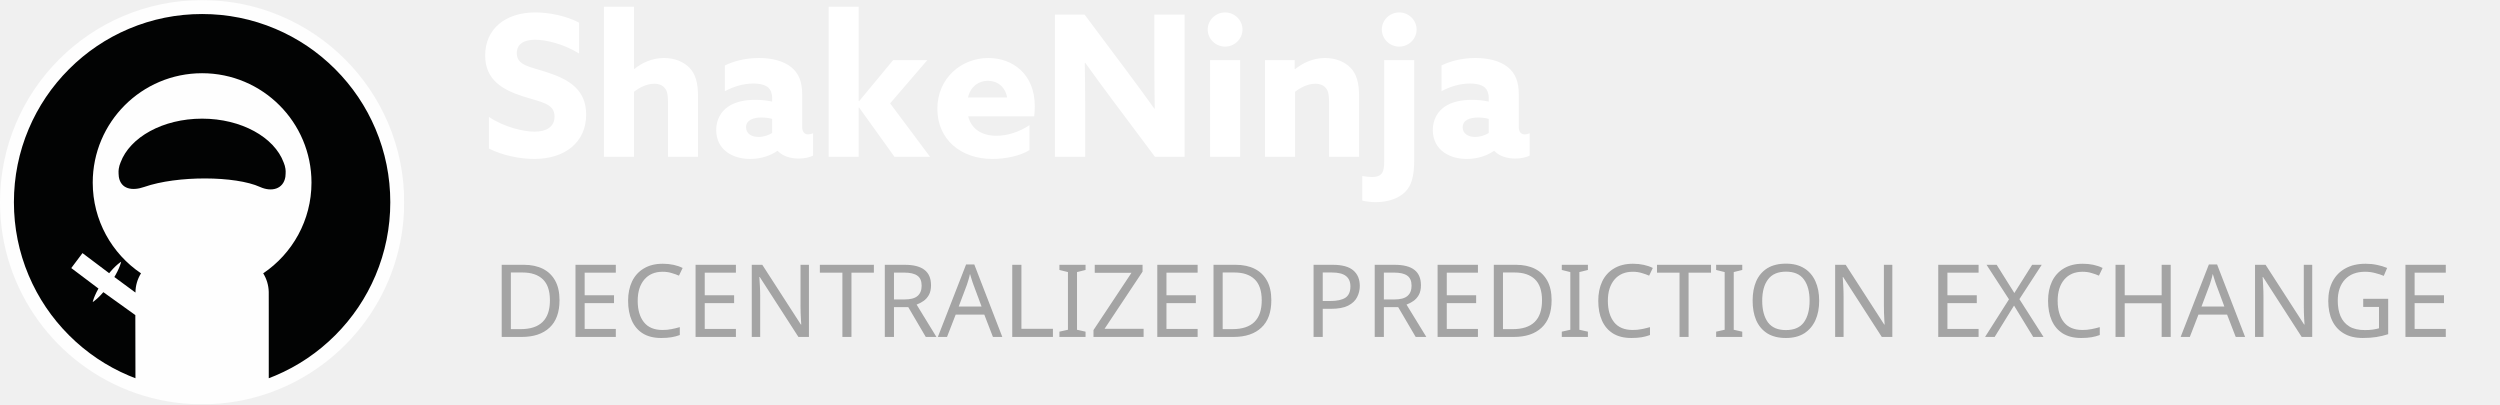
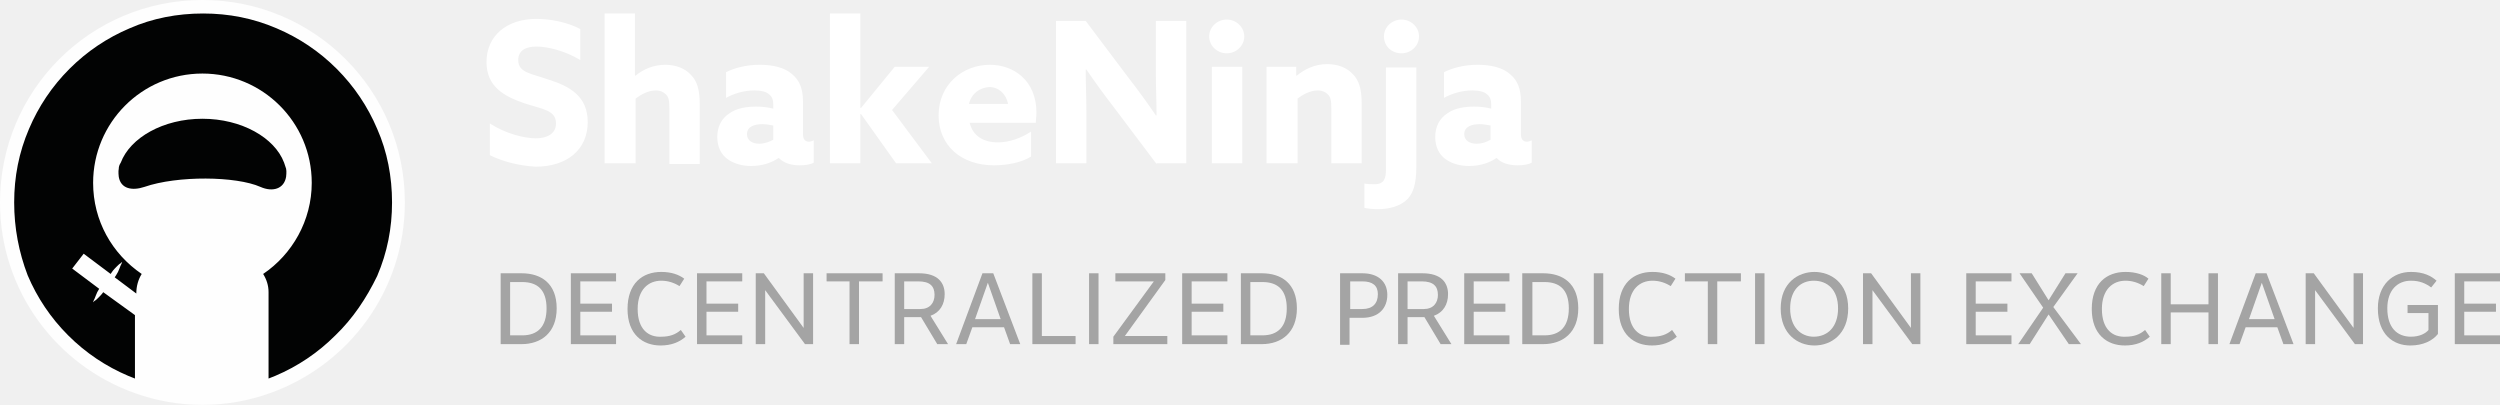
- <svg xmlns="http://www.w3.org/2000/svg" xmlns:xlink="http://www.w3.org/1999/xlink" width="371px" height="60px" viewBox="0 0 371 60" version="1.1">
-   <defs>
-     <polygon id="path-1" points="0 0.016 59.984 0.016 59.984 60 0 60" />
-   </defs>
-   <g id="Page-1" stroke="none" stroke-width="1" fill="none" fill-rule="evenodd">
-     <g id="New-landing-page-Copy-5" transform="translate(-662, -169)">
-       <g id="Group-4" transform="translate(662, 169)">
-         <text id="DECENTRALIZED-PREDIC-Copy" opacity="0.9" font-family="MotivaSans-Regular, Motiva Sans" font-size="15" font-weight="normal" fill="#9B9B9B">
-           <tspan x="73" y="50">DECENTRALIZED PREDICTION EXCHANGE</tspan>
-         </text>
-         <path d="M72.557,22.043 L72.557,17.351 C74.816,18.866 77.66,19.537 79.332,19.537 C81.033,19.537 82.294,18.866 82.294,17.292 C82.294,15.34 80.3,15.165 77.572,14.29 C74.64,13.329 72,11.901 72,8.228 C72,4.293 74.991,1.845 79.449,1.845 C81.532,1.845 84.083,2.37 85.931,3.361 L85.931,7.937 C83.673,6.538 81.062,5.896 79.42,5.896 C77.836,5.896 76.693,6.479 76.693,7.878 C76.693,9.744 78.658,9.889 81.209,10.735 C84.406,11.784 86.987,13.27 86.987,17.001 C86.987,21.111 83.849,23.588 79.273,23.588 C77.162,23.588 74.552,23.063 72.557,22.043 Z M89.626,23.267 L89.626,1 L94.084,1 L94.084,10.21 L94.143,10.239 C95.199,9.365 96.724,8.607 98.542,8.607 C100.067,8.607 101.416,9.132 102.325,10.064 C103.205,10.997 103.587,12.25 103.587,14.32 L103.587,23.267 L99.129,23.267 L99.129,15.048 C99.129,13.97 98.982,13.445 98.63,13.037 C98.249,12.6 97.721,12.425 97.105,12.425 C95.961,12.425 94.876,13.008 94.084,13.62 L94.084,23.267 L89.626,23.267 Z M115.406,22.393 L115.347,22.393 C114.409,23.063 112.972,23.588 111.329,23.588 C110.097,23.588 108.924,23.296 107.986,22.655 C106.93,21.927 106.285,20.79 106.285,19.304 C106.285,17.73 107.018,16.535 108.044,15.835 C109.159,15.077 110.596,14.815 112.092,14.815 C112.942,14.815 113.793,14.903 114.585,15.077 L114.585,14.524 C114.585,13.824 114.35,13.299 114.027,13.008 C113.617,12.629 112.854,12.396 111.798,12.396 C110.185,12.396 108.719,12.921 107.575,13.533 L107.575,9.715 C108.748,9.132 110.508,8.607 112.62,8.607 C114.555,8.607 116.286,9.044 117.43,9.977 C118.515,10.851 119.043,12.134 119.043,13.941 L119.043,18.808 C119.043,19.478 119.307,19.945 119.922,19.945 C120.157,19.945 120.421,19.886 120.656,19.77 L120.656,23.092 C120.157,23.355 119.365,23.53 118.515,23.53 C117.342,23.53 116.198,23.209 115.406,22.393 Z M114.585,19.741 L114.585,17.642 C114.115,17.496 113.47,17.438 113.001,17.438 C111.857,17.438 110.713,17.788 110.713,18.895 C110.713,19.828 111.535,20.324 112.561,20.324 C113.324,20.324 114.057,20.061 114.585,19.741 Z M122.973,23.267 L122.973,1 L127.43,1 L127.43,14.99 L127.489,15.019 L132.534,8.928 L137.607,8.928 L132.094,15.34 L138.018,23.267 L132.739,23.267 L127.489,15.952 L127.43,15.981 L127.43,23.267 L122.973,23.267 Z M153.474,17.263 L143.678,17.263 C144.177,19.245 145.819,20.149 147.872,20.149 C149.485,20.149 151.245,19.595 152.77,18.575 L152.77,22.276 C151.362,23.151 149.192,23.588 147.286,23.588 C142.535,23.588 139.103,20.644 139.103,16.156 C139.103,11.58 142.681,8.607 146.67,8.607 C150.219,8.607 153.562,10.939 153.562,15.748 C153.562,16.243 153.533,16.884 153.474,17.263 Z M143.649,14.465 L149.456,14.465 C149.192,12.921 148.048,11.988 146.611,11.988 C145.233,11.988 144.03,12.833 143.649,14.465 Z M171.394,23.267 L165.029,14.757 C163.651,12.921 162.36,11.143 161.041,9.307 L160.982,9.336 C161.011,11.347 161.041,13.387 161.041,15.427 L161.041,23.267 L156.553,23.267 L156.553,2.166 L160.953,2.166 L167.317,10.676 C168.695,12.513 169.986,14.29 171.306,16.127 L171.364,16.097 C171.335,14.086 171.306,12.046 171.306,10.006 L171.306,2.166 L175.793,2.166 L175.793,23.267 L171.394,23.267 Z M179.224,4.381 C179.224,2.982 180.397,1.845 181.805,1.845 C183.213,1.845 184.386,2.982 184.386,4.381 C184.386,5.78 183.213,6.917 181.805,6.917 C180.397,6.917 179.224,5.78 179.224,4.381 Z M179.576,23.267 L179.576,8.928 L184.034,8.928 L184.034,23.267 L179.576,23.267 Z M187.729,23.267 L187.729,8.928 L192.129,8.928 L192.129,10.239 L192.187,10.268 C193.302,9.365 194.827,8.607 196.645,8.607 C198.17,8.607 199.519,9.132 200.429,10.064 C201.308,10.997 201.69,12.25 201.69,14.32 L201.69,23.267 L197.232,23.267 L197.232,15.048 C197.232,13.97 197.085,13.445 196.733,13.037 C196.352,12.6 195.824,12.425 195.208,12.425 C194.064,12.425 192.979,13.008 192.187,13.62 L192.187,23.267 L187.729,23.267 Z M205.062,4.381 C205.062,2.982 206.236,1.845 207.643,1.845 C209.051,1.845 210.224,2.982 210.224,4.381 C210.224,5.78 209.051,6.917 207.643,6.917 C206.236,6.917 205.062,5.78 205.062,4.381 Z M205.414,23.967 L205.414,8.928 L209.872,8.928 L209.872,23.675 C209.872,26.328 209.403,27.581 208.553,28.455 C207.467,29.563 205.737,30 204.183,30 C203.361,30 202.599,29.883 202.159,29.767 L202.159,26.124 C202.628,26.211 203.215,26.269 203.625,26.269 C205.18,26.269 205.414,25.424 205.414,23.967 Z M221.75,22.393 L221.692,22.393 C220.753,23.063 219.316,23.588 217.674,23.588 C216.442,23.588 215.269,23.296 214.33,22.655 C213.274,21.927 212.629,20.79 212.629,19.304 C212.629,17.73 213.362,16.535 214.389,15.835 C215.503,15.077 216.94,14.815 218.436,14.815 C219.287,14.815 220.137,14.903 220.929,15.077 L220.929,14.524 C220.929,13.824 220.694,13.299 220.372,13.008 C219.961,12.629 219.199,12.396 218.143,12.396 C216.53,12.396 215.063,12.921 213.92,13.533 L213.92,9.715 C215.093,9.132 216.852,8.607 218.964,8.607 C220.9,8.607 222.63,9.044 223.774,9.977 C224.859,10.851 225.387,12.134 225.387,13.941 L225.387,18.808 C225.387,19.478 225.651,19.945 226.267,19.945 C226.501,19.945 226.765,19.886 227,19.77 L227,23.092 C226.501,23.355 225.71,23.53 224.859,23.53 C223.686,23.53 222.542,23.209 221.75,22.393 Z M220.929,19.741 L220.929,17.642 C220.46,17.496 219.815,17.438 219.345,17.438 C218.202,17.438 217.058,17.788 217.058,18.895 C217.058,19.828 217.879,20.324 218.905,20.324 C219.668,20.324 220.401,20.061 220.929,19.741 Z" id="ShakeNinja" fill="#FFFFFF" />
-         <g id="Group-7-Copy">
-           <path d="M59,30 C59,46.016 46.016,59 30,59 C13.984,59 1,46.016 1,30 C1,13.984 13.984,1 30,1 C46.016,1 59,13.984 59,30" id="Fill-1" fill="#020303" />
-           <g id="Group-9">
-             <mask id="mask-2" fill="white">
-               <use xlink:href="#path-1" />
-             </mask>
-             <g id="Clip-8" />
-             <path d="M49.74,49.755 C47.174,52.321 44.188,54.334 40.862,55.741 C40.538,55.878 40.212,56.006 39.884,56.131 L39.884,45.971 L39.881,43.313 C39.856,42.304 39.559,41.364 39.059,40.563 C43.382,37.646 46.224,32.704 46.224,27.098 C46.224,18.133 38.957,10.866 29.992,10.866 C21.028,10.866 13.761,18.133 13.761,27.098 C13.761,32.704 16.603,37.646 20.925,40.562 C20.408,41.392 20.107,42.369 20.101,43.416 L16.969,41.108 C17.03,41.007 17.089,40.906 17.145,40.808 C17.338,40.469 17.5,40.14 17.626,39.85 C17.753,39.56 17.843,39.307 17.899,39.125 C17.956,38.944 17.98,38.834 17.98,38.834 C17.98,38.834 17.884,38.893 17.734,39.009 C17.582,39.124 17.375,39.294 17.145,39.513 C16.915,39.73 16.662,39.995 16.409,40.292 C16.34,40.373 16.27,40.456 16.201,40.542 L12.24,37.56 L10.575,39.78 L14.613,42.821 C14.606,42.832 14.599,42.843 14.593,42.854 C14.4,43.193 14.238,43.521 14.112,43.812 C13.985,44.102 13.894,44.355 13.838,44.536 C13.78,44.717 13.757,44.827 13.757,44.827 C13.757,44.827 13.853,44.768 14.003,44.652 C14.154,44.537 14.361,44.366 14.591,44.147 C14.82,43.93 15.073,43.665 15.327,43.368 C15.33,43.364 15.334,43.359 15.337,43.355 L20.083,46.76 L20.1,56.131 C19.773,56.006 19.446,55.878 19.122,55.741 C15.797,54.334 12.81,52.321 10.245,49.755 C7.679,47.19 5.665,44.203 4.259,40.877 C2.803,37.436 2.065,33.779 2.065,30.008 C2.065,26.237 2.803,22.58 4.259,19.138 C5.665,15.813 7.679,12.826 10.245,10.26 C12.81,7.695 15.797,5.681 19.122,4.275 C22.564,2.819 26.221,2.081 29.992,2.081 C33.763,2.081 37.42,2.819 40.862,4.275 C44.188,5.681 47.174,7.695 49.74,10.26 C52.305,12.826 54.319,15.813 55.725,19.138 C57.181,22.58 57.919,26.237 57.919,30.008 C57.919,33.779 57.181,37.436 55.725,40.877 C54.319,44.203 52.305,47.19 49.74,49.755 M21.397,27.745 C19.614,28.367 17.941,28.062 17.636,26.26 C17.636,26.26 17.544,25.452 17.623,25.06 C17.671,24.729 17.762,24.413 17.89,24.116 C19.267,20.375 24.163,17.608 29.992,17.608 C35.821,17.608 40.717,20.375 42.095,24.115 C42.223,24.413 42.314,24.729 42.362,25.06 C42.44,25.453 42.348,26.26 42.348,26.26 C42.043,28.062 40.307,28.526 38.588,27.745 C34.954,26.095 26.325,26.026 21.397,27.745 M29.992,0.016 C13.428,0.016 -7.59493671e-05,13.444 -7.59493671e-05,30.008 C-7.59493671e-05,43.106 8.397,54.24 20.1,58.328 C23.198,59.41 26.526,60 29.992,60 C33.459,60 36.787,59.41 39.884,58.328 C51.588,54.24 59.984,43.106 59.984,30.008 C59.984,13.444 46.557,0.016 29.992,0.016" id="Fill-7" fill="#FEFEFE" mask="url(#mask-2)" />
+ <svg xmlns="http://www.w3.org/2000/svg" xmlns:xlink="http://www.w3.org/1999/xlink" version="1.1" id="Layer_1" x="0px" y="0px" viewBox="0 0 370.5 60" style="enable-background:new 0 0 370.5 60;" xml:space="preserve">
+   <style type="text/css">
+ 	.st0{opacity:0.9;}
+ 	.st1{fill:#9B9B9B;}
+ 	.st2{clip-path:url(#SVGID_2_);}
+ 	.st3{clip-path:url(#SVGID_4_);fill:#FFFFFF;}
+ 	.st4{clip-path:url(#SVGID_6_);}
+ 	.st5{clip-path:url(#SVGID_8_);fill:#020303;}
+ 	.st6{clip-path:url(#SVGID_10_);}
+ 	.st7{clip-path:url(#SVGID_12_);}
+ 	.st8{clip-path:url(#SVGID_14_);}
+ 	.st9{clip-path:url(#SVGID_16_);}
+ 	.st10{clip-path:url(#SVGID_18_);fill:#FEFEFE;}
+ </style>
+   <g>
+     <g>
+       <g class="st0">
+         <path class="st1" d="M77.3,40.5c2.9,0,5.2,1.5,5.2,5.2c0,3.6-2.3,5.3-5.2,5.3h-3.1V40.5H77.3z M75.6,49.7h1.8     c2.3,0,3.6-1.3,3.6-4c0-2.7-1.3-3.9-3.6-3.9h-1.8V49.7z" />
+         <path class="st1" d="M86,41.7V45h4.7v1.2H86v3.5h5.3V51h-6.7V40.5h6.7v1.2H86z" />
+         <path class="st1" d="M101.4,41.3l-0.7,1.1c-0.8-0.5-1.7-0.8-2.7-0.8c-1.9,0-3.5,1.3-3.5,4.2c0,3,1.6,4.2,3.5,4.1     c1.2,0,2.1-0.3,2.9-1l0.7,1c-0.9,0.8-2.1,1.3-3.7,1.3c-2.6,0-4.9-1.6-4.9-5.4c0-3.8,2.2-5.5,5-5.5     C99.5,40.3,100.6,40.7,101.4,41.3z" />
+         <path class="st1" d="M104.7,41.7V45h4.7v1.2h-4.7v3.5h5.3V51h-6.7V40.5h6.7v1.2H104.7z" />
+         <path class="st1" d="M120.5,51h-1.2l-5.9-8v8H112V40.5h1.2l5.9,8.1v-8.1h1.4L120.5,51z" />
+         <path class="st1" d="M127.3,41.7V51h-1.4v-9.3h-3.4v-1.2h8.3v1.2H127.3z" />
+         <path class="st1" d="M136.5,47l-0.3,0h-2.2v4h-1.4V40.5h3.6c2.8,0,3.8,1.4,3.8,3.1c0,1.5-0.7,2.7-2.1,3.2l2.6,4.2h-1.6L136.5,47z      M136.4,45.8c1.4,0,2.1-0.9,2.1-2.1c0-1.3-0.7-2-2.4-2h-2.1v4.1H136.4z" />
+         <path class="st1" d="M144.1,48.5l-0.9,2.5h-1.5l3.9-10.5h1.6l4,10.5h-1.5l-0.9-2.5H144.1z M146.4,41.9l-1.9,5.4h3.8L146.4,41.9z" />
+         <path class="st1" d="M159.4,49.7V51h-6.4V40.5h1.4v9.3H159.4z" />
+         <path class="st1" d="M161.4,51V40.5h1.4V51H161.4z" />
+         <path class="st1" d="M166.7,49.8h6.3V51h-8v-1.1l6-8.2h-5.7v-1.2h7.4v1L166.7,49.8z" />
+         <path class="st1" d="M176.6,41.7V45h4.7v1.2h-4.7v3.5h5.3V51h-6.7V40.5h6.7v1.2H176.6z" />
+         <path class="st1" d="M187,40.5c2.9,0,5.2,1.5,5.2,5.2c0,3.6-2.3,5.3-5.2,5.3h-3.1V40.5H187z M185.3,49.7h1.8c2.3,0,3.6-1.3,3.6-4     c0-2.7-1.3-3.9-3.6-3.9h-1.8V49.7z" />
+         <path class="st1" d="M201.9,40.5c2.4,0,3.7,1.3,3.7,3.2c0,1.9-1.2,3.4-3.7,3.4h-1.9v4h-1.4V40.5L201.9,40.5z M200.1,45.8h1.8     c1.5,0,2.3-0.8,2.3-2.2c0-1.3-0.8-1.9-2.3-1.9h-1.8V45.8z" />
+         <path class="st1" d="M211.1,47l-0.3,0h-2.2v4h-1.4V40.5h3.6c2.8,0,3.8,1.4,3.8,3.1c0,1.5-0.7,2.7-2.1,3.2l2.6,4.2h-1.6L211.1,47z      M211,45.8c1.4,0,2.1-0.9,2.1-2.1c0-1.3-0.7-2-2.4-2h-2.1v4.1H211z" />
+         <path class="st1" d="M218.4,41.7V45h4.7v1.2h-4.7v3.5h5.3V51H217V40.5h6.7v1.2H218.4z" />
+         <path class="st1" d="M228.7,40.5c2.9,0,5.2,1.5,5.2,5.2c0,3.6-2.3,5.3-5.2,5.3h-3.1V40.5H228.7z M227.1,49.7h1.8     c2.3,0,3.6-1.3,3.6-4c0-2.7-1.3-3.9-3.6-3.9h-1.8V49.7z" />
+         <path class="st1" d="M236.2,51V40.5h1.4V51H236.2z" />
+         <path class="st1" d="M248.3,41.3l-0.7,1.1c-0.8-0.5-1.7-0.8-2.7-0.8c-1.9,0-3.5,1.3-3.5,4.2c0,3,1.6,4.2,3.5,4.1     c1.2,0,2.1-0.3,2.9-1l0.7,1c-0.9,0.8-2.1,1.3-3.7,1.3c-2.6,0-4.9-1.6-4.9-5.4c0-3.8,2.2-5.5,5-5.5     C246.4,40.3,247.5,40.7,248.3,41.3z" />
+         <path class="st1" d="M254.5,41.7V51h-1.4v-9.3h-3.4v-1.2h8.3v1.2H254.5z" />
+         <path class="st1" d="M260.1,51V40.5h1.4V51H260.1z" />
+         <path class="st1" d="M273.9,45.7c0,3.8-2.5,5.5-5,5.5s-5-1.7-5-5.5c0-3.8,2.6-5.4,5-5.4S273.9,41.9,273.9,45.7z M265.3,45.7     c0,2.8,1.6,4.2,3.5,4.2c2,0,3.6-1.4,3.6-4.2c0-2.8-1.6-4.1-3.6-4.1C266.9,41.6,265.3,42.9,265.3,45.7z" />
+         <path class="st1" d="M284.6,51h-1.2l-5.9-8v8h-1.4V40.5h1.2l5.9,8.1v-8.1h1.4V51z" />
+         <path class="st1" d="M292.8,41.7V45h4.7v1.2h-4.7v3.5h5.3V51h-6.7V40.5h6.7v1.2H292.8z" />
+         <path class="st1" d="M308.4,51h-1.8l-3-4.4l-2.8,4.4h-1.7l3.7-5.4l-3.5-5.1h1.8l2.5,4l2.5-4h1.8l-3.6,5L308.4,51z" />
+         <path class="st1" d="M318.4,41.3l-0.7,1.1c-0.8-0.5-1.7-0.8-2.7-0.8c-1.9,0-3.5,1.3-3.5,4.2c0,3,1.6,4.2,3.5,4.1     c1.2,0,2.1-0.3,2.9-1l0.7,1c-0.9,0.8-2.1,1.3-3.7,1.3c-2.6,0-4.9-1.6-4.9-5.4c0-3.8,2.2-5.5,5-5.5     C316.5,40.3,317.7,40.7,318.4,41.3z" />
+         <path class="st1" d="M327.3,51l0-4.7h-5.6V51h-1.4V40.5h1.4v4.6h5.6v-4.6h1.4V51H327.3z" />
+         <path class="st1" d="M332.8,48.5l-0.9,2.5h-1.5l3.9-10.5h1.6l4,10.5h-1.5l-0.9-2.5H332.8z M335.2,41.9l-1.9,5.4h3.8L335.2,41.9z" />
+         <path class="st1" d="M350.2,51H349l-5.9-8v8h-1.4V40.5h1.2l5.9,8.1v-8.1h1.4L350.2,51z" />
+         <path class="st1" d="M361.1,41.6l-0.8,1c-0.8-0.6-1.7-1-3-1c-2,0-3.5,1.4-3.5,4.1c0,2.8,1.4,4.2,3.5,4.2c1.3,0,2.2-0.5,2.6-1     v-2.5h-3.1v-1.2h4.5v4.3c-0.8,1-2.2,1.7-4.1,1.7c-2.5,0-4.8-1.6-4.8-5.5c0-3.5,2.2-5.4,4.9-5.4C359.2,40.3,360.3,40.9,361.1,41.6     z" />
+         <path class="st1" d="M365.2,41.7V45h4.7v1.2h-4.7v3.5h5.3V51h-6.7V40.5h6.7v1.2H365.2z" />
+       </g>
+     </g>
+     <g>
+       <defs>
+         <path id="SVGID_1_" d="M220.9,20.7v-2.1c-0.5-0.1-1.1-0.2-1.6-0.2c-1.1,0-2.3,0.3-2.3,1.5c0,0.9,0.8,1.4,1.8,1.4     C219.7,21.3,220.4,21,220.9,20.7z M221.8,23.4L221.8,23.4c-1,0.7-2.4,1.2-4.1,1.2c-1.2,0-2.4-0.3-3.3-0.9     c-1.1-0.7-1.7-1.9-1.7-3.4c0-1.6,0.7-2.8,1.8-3.5c1.1-0.8,2.6-1,4-1c0.9,0,1.7,0.1,2.5,0.3v-0.6c0-0.7-0.2-1.2-0.6-1.5     c-0.4-0.4-1.2-0.6-2.2-0.6c-1.6,0-3.1,0.5-4.2,1.1v-3.8c1.2-0.6,2.9-1.1,5-1.1c1.9,0,3.7,0.4,4.8,1.4c1.1,0.9,1.6,2.2,1.6,4v4.9     c0,0.7,0.3,1.1,0.9,1.1c0.2,0,0.5-0.1,0.7-0.2v3.3c-0.5,0.3-1.3,0.4-2.1,0.4C223.7,24.5,222.5,24.2,221.8,23.4z M205.4,25v-15     h4.5v14.7c0,2.7-0.5,3.9-1.3,4.8c-1.1,1.1-2.8,1.5-4.4,1.5c-0.8,0-1.6-0.1-2-0.2v-3.6c0.5,0.1,1.1,0.1,1.5,0.1     C205.2,27.3,205.4,26.4,205.4,25z M205.1,5.4c0-1.4,1.2-2.5,2.6-2.5c1.4,0,2.6,1.1,2.6,2.5c0,1.4-1.2,2.5-2.6,2.5     C206.2,7.9,205.1,6.8,205.1,5.4z M187.7,24.3V9.9h4.4v1.3l0.1,0c1.1-0.9,2.6-1.7,4.5-1.7c1.5,0,2.9,0.5,3.8,1.5     c0.9,0.9,1.3,2.2,1.3,4.3v8.9h-4.5V16c0-1.1-0.1-1.6-0.5-2c-0.4-0.4-0.9-0.6-1.5-0.6c-1.1,0-2.2,0.6-3,1.2v9.6H187.7z      M179.6,24.3V9.9h4.5v14.3H179.6z M179.2,5.4c0-1.4,1.2-2.5,2.6-2.5c1.4,0,2.6,1.1,2.6,2.5c0,1.4-1.2,2.5-2.6,2.5     C180.4,7.9,179.2,6.8,179.2,5.4z M171.4,24.3l-6.4-8.5c-1.4-1.8-2.7-3.6-4-5.5l-0.1,0c0,2,0.1,4.1,0.1,6.1v7.8h-4.5V3.1h4.4     l6.4,8.5c1.4,1.8,2.7,3.6,4,5.5l0.1,0c0-2-0.1-4.1-0.1-6.1V3.1h4.5v21.1H171.4z M143.6,15.4h5.8c-0.3-1.5-1.4-2.5-2.8-2.5     C145.2,13,144,13.8,143.6,15.4z M153.5,18.2h-9.8c0.5,2,2.1,2.9,4.2,2.9c1.6,0,3.4-0.6,4.9-1.6v3.7c-1.4,0.9-3.6,1.3-5.5,1.3     c-4.8,0-8.2-2.9-8.2-7.4c0-4.6,3.6-7.5,7.6-7.5c3.5,0,6.9,2.3,6.9,7.1C153.6,17.2,153.5,17.9,153.5,18.2z M123,24.3V2h4.5v14     l0.1,0l5-6.1h5.1l-5.5,6.4l5.9,7.9h-5.3l-5.2-7.3l-0.1,0v7.3H123z M114.6,20.7v-2.1c-0.5-0.1-1.1-0.2-1.6-0.2     c-1.1,0-2.3,0.3-2.3,1.5c0,0.9,0.8,1.4,1.8,1.4C113.3,21.3,114.1,21,114.6,20.7z M115.4,23.4L115.4,23.4c-1,0.7-2.4,1.2-4.1,1.2     c-1.2,0-2.4-0.3-3.3-0.9c-1.1-0.7-1.7-1.9-1.7-3.4c0-1.6,0.7-2.8,1.8-3.5c1.1-0.8,2.6-1,4-1c0.9,0,1.7,0.1,2.5,0.3v-0.6     c0-0.7-0.2-1.2-0.6-1.5c-0.4-0.4-1.2-0.6-2.2-0.6c-1.6,0-3.1,0.5-4.2,1.1v-3.8c1.2-0.6,2.9-1.1,5-1.1c1.9,0,3.7,0.4,4.8,1.4     c1.1,0.9,1.6,2.2,1.6,4v4.9c0,0.7,0.3,1.1,0.9,1.1c0.2,0,0.5-0.1,0.7-0.2v3.3c-0.5,0.3-1.3,0.4-2.1,0.4     C117.3,24.5,116.2,24.2,115.4,23.4z M89.6,24.3V2h4.5v9.2l0.1,0c1.1-0.9,2.6-1.6,4.4-1.6c1.5,0,2.9,0.5,3.8,1.5     c0.9,0.9,1.3,2.2,1.3,4.3v8.9h-4.5V16c0-1.1-0.1-1.6-0.5-2c-0.4-0.4-0.9-0.6-1.5-0.6c-1.1,0-2.2,0.6-3,1.2v9.6H89.6z M72.6,23     v-4.7c2.3,1.5,5.1,2.2,6.8,2.2c1.7,0,3-0.7,3-2.2c0-2-2-2.1-4.7-3c-2.9-1-5.6-2.4-5.6-6.1c0-3.9,3-6.4,7.4-6.4     c2.1,0,4.6,0.5,6.5,1.5v4.6c-2.3-1.4-4.9-2-6.5-2c-1.6,0-2.7,0.6-2.7,2c0,1.9,2,2,4.5,2.9c3.2,1,5.8,2.5,5.8,6.3     c0,4.1-3.1,6.6-7.7,6.6C77.2,24.6,74.6,24,72.6,23z" />
+       </defs>
+       <clipPath id="SVGID_2_">
+         <use xlink:href="#SVGID_1_" style="overflow:visible;" />
+       </clipPath>
+       <g class="st2">
+         <defs>
+           <rect id="SVGID_3_" x="-662" y="-168" width="1440" height="2930" />
+         </defs>
+         <clipPath id="SVGID_4_">
+           <use xlink:href="#SVGID_3_" style="overflow:visible;" />
+         </clipPath>
+         <rect x="67" y="-3" class="st3" width="165" height="39" />
+       </g>
+     </g>
+     <g>
+       <defs>
+         <path id="SVGID_5_" d="M59,30c0,16-13,29-29,29C14,59,1,46,1,30S14,1,30,1C46,1,59,14,59,30" />
+       </defs>
+       <clipPath id="SVGID_6_">
+         <use xlink:href="#SVGID_5_" style="overflow:visible;" />
+       </clipPath>
+       <g class="st4">
+         <defs>
+           <rect id="SVGID_7_" x="-662" y="-169" width="1440" height="2930" />
+         </defs>
+         <clipPath id="SVGID_8_">
+           <use xlink:href="#SVGID_7_" style="overflow:visible;" />
+         </clipPath>
+         <rect x="-4" y="-4" class="st5" width="68" height="68" />
+       </g>
+     </g>
+     <g>
+       <defs>
+         <rect id="SVGID_9_" width="60" height="60" />
+       </defs>
+       <clipPath id="SVGID_10_">
+         <use xlink:href="#SVGID_9_" style="overflow:visible;" />
+       </clipPath>
+       <g class="st6">
+         <defs>
+           <rect id="SVGID_11_" x="-662" y="-169" width="1440" height="2930" />
+         </defs>
+         <clipPath id="SVGID_12_">
+           <use xlink:href="#SVGID_11_" style="overflow:visible;" />
+         </clipPath>
+         <g class="st7">
+           <defs>
+             <rect id="SVGID_13_" y="0" width="60" height="60" />
+           </defs>
+           <clipPath id="SVGID_14_">
+             <use xlink:href="#SVGID_13_" style="overflow:visible;" />
+           </clipPath>
+           <g class="st8">
+             <defs>
+               <path id="SVGID_15_" d="M30,0C13.4,0,0,13.4,0,30c0,13.1,8.4,24.2,20.1,28.3c3.1,1.1,6.4,1.7,9.9,1.7c3.5,0,6.8-0.6,9.9-1.7        C51.6,54.2,60,43.1,60,30C60,13.4,46.6,0,30,0 M21.4,27.7c-1.8,0.6-3.5,0.3-3.8-1.5c0,0-0.1-0.8,0-1.2c0-0.3,0.1-0.6,0.3-0.9        c1.4-3.7,6.3-6.5,12.1-6.5s10.7,2.8,12.1,6.5c0.1,0.3,0.2,0.6,0.3,0.9c0.1,0.4,0,1.2,0,1.2c-0.3,1.8-2,2.3-3.8,1.5        C35,26.1,26.3,26,21.4,27.7 M49.7,49.7c-2.6,2.6-5.6,4.6-8.9,6c-0.3,0.1-0.7,0.3-1,0.4V46l0-2.7c0-1-0.3-1.9-0.8-2.7        c4.3-2.9,7.2-7.9,7.2-13.5c0-9-7.3-16.2-16.2-16.2c-9,0-16.2,7.3-16.2,16.2c0,5.6,2.8,10.5,7.2,13.5c-0.5,0.8-0.8,1.8-0.8,2.9        L17,41.1c0.1-0.1,0.1-0.2,0.2-0.3c0.2-0.3,0.4-0.7,0.5-1c0.1-0.3,0.2-0.5,0.3-0.7c0.1-0.2,0.1-0.3,0.1-0.3s-0.1,0.1-0.2,0.2        c-0.2,0.1-0.4,0.3-0.6,0.5c-0.2,0.2-0.5,0.5-0.7,0.8c-0.1,0.1-0.1,0.2-0.2,0.3l-4-3l-1.7,2.2l4,3c0,0,0,0,0,0        c-0.2,0.3-0.4,0.7-0.5,1c-0.1,0.3-0.2,0.5-0.3,0.7c-0.1,0.2-0.1,0.3-0.1,0.3s0.1-0.1,0.2-0.2c0.2-0.1,0.4-0.3,0.6-0.5        c0.2-0.2,0.5-0.5,0.7-0.8c0,0,0,0,0,0l4.7,3.4l0,9.4c-0.3-0.1-0.7-0.3-1-0.4c-3.3-1.4-6.3-3.4-8.9-6c-2.6-2.6-4.6-5.6-6-8.9        C2.8,37.4,2.1,33.8,2.1,30c0-3.8,0.7-7.4,2.2-10.9c1.4-3.3,3.4-6.3,6-8.9c2.6-2.6,5.6-4.6,8.9-6c3.4-1.5,7.1-2.2,10.9-2.2        s7.4,0.7,10.9,2.2c3.3,1.4,6.3,3.4,8.9,6c2.6,2.6,4.6,5.6,6,8.9c1.5,3.4,2.2,7.1,2.2,10.9c0,3.8-0.7,7.4-2.2,10.9        C54.3,44.2,52.3,47.2,49.7,49.7" />
+             </defs>
+             <clipPath id="SVGID_16_">
+               <use xlink:href="#SVGID_15_" style="overflow:visible;" />
+             </clipPath>
+             <g class="st9">
+               <defs>
+                 <rect id="SVGID_17_" y="0" width="60" height="60" />
+               </defs>
+               <clipPath id="SVGID_18_">
+                 <use xlink:href="#SVGID_17_" style="overflow:visible;" />
+               </clipPath>
+               <rect x="-5" y="-5" class="st10" width="70" height="70" />
+             </g>
          </g>
        </g>
      </g>
    </g>
  </g>
</svg>
